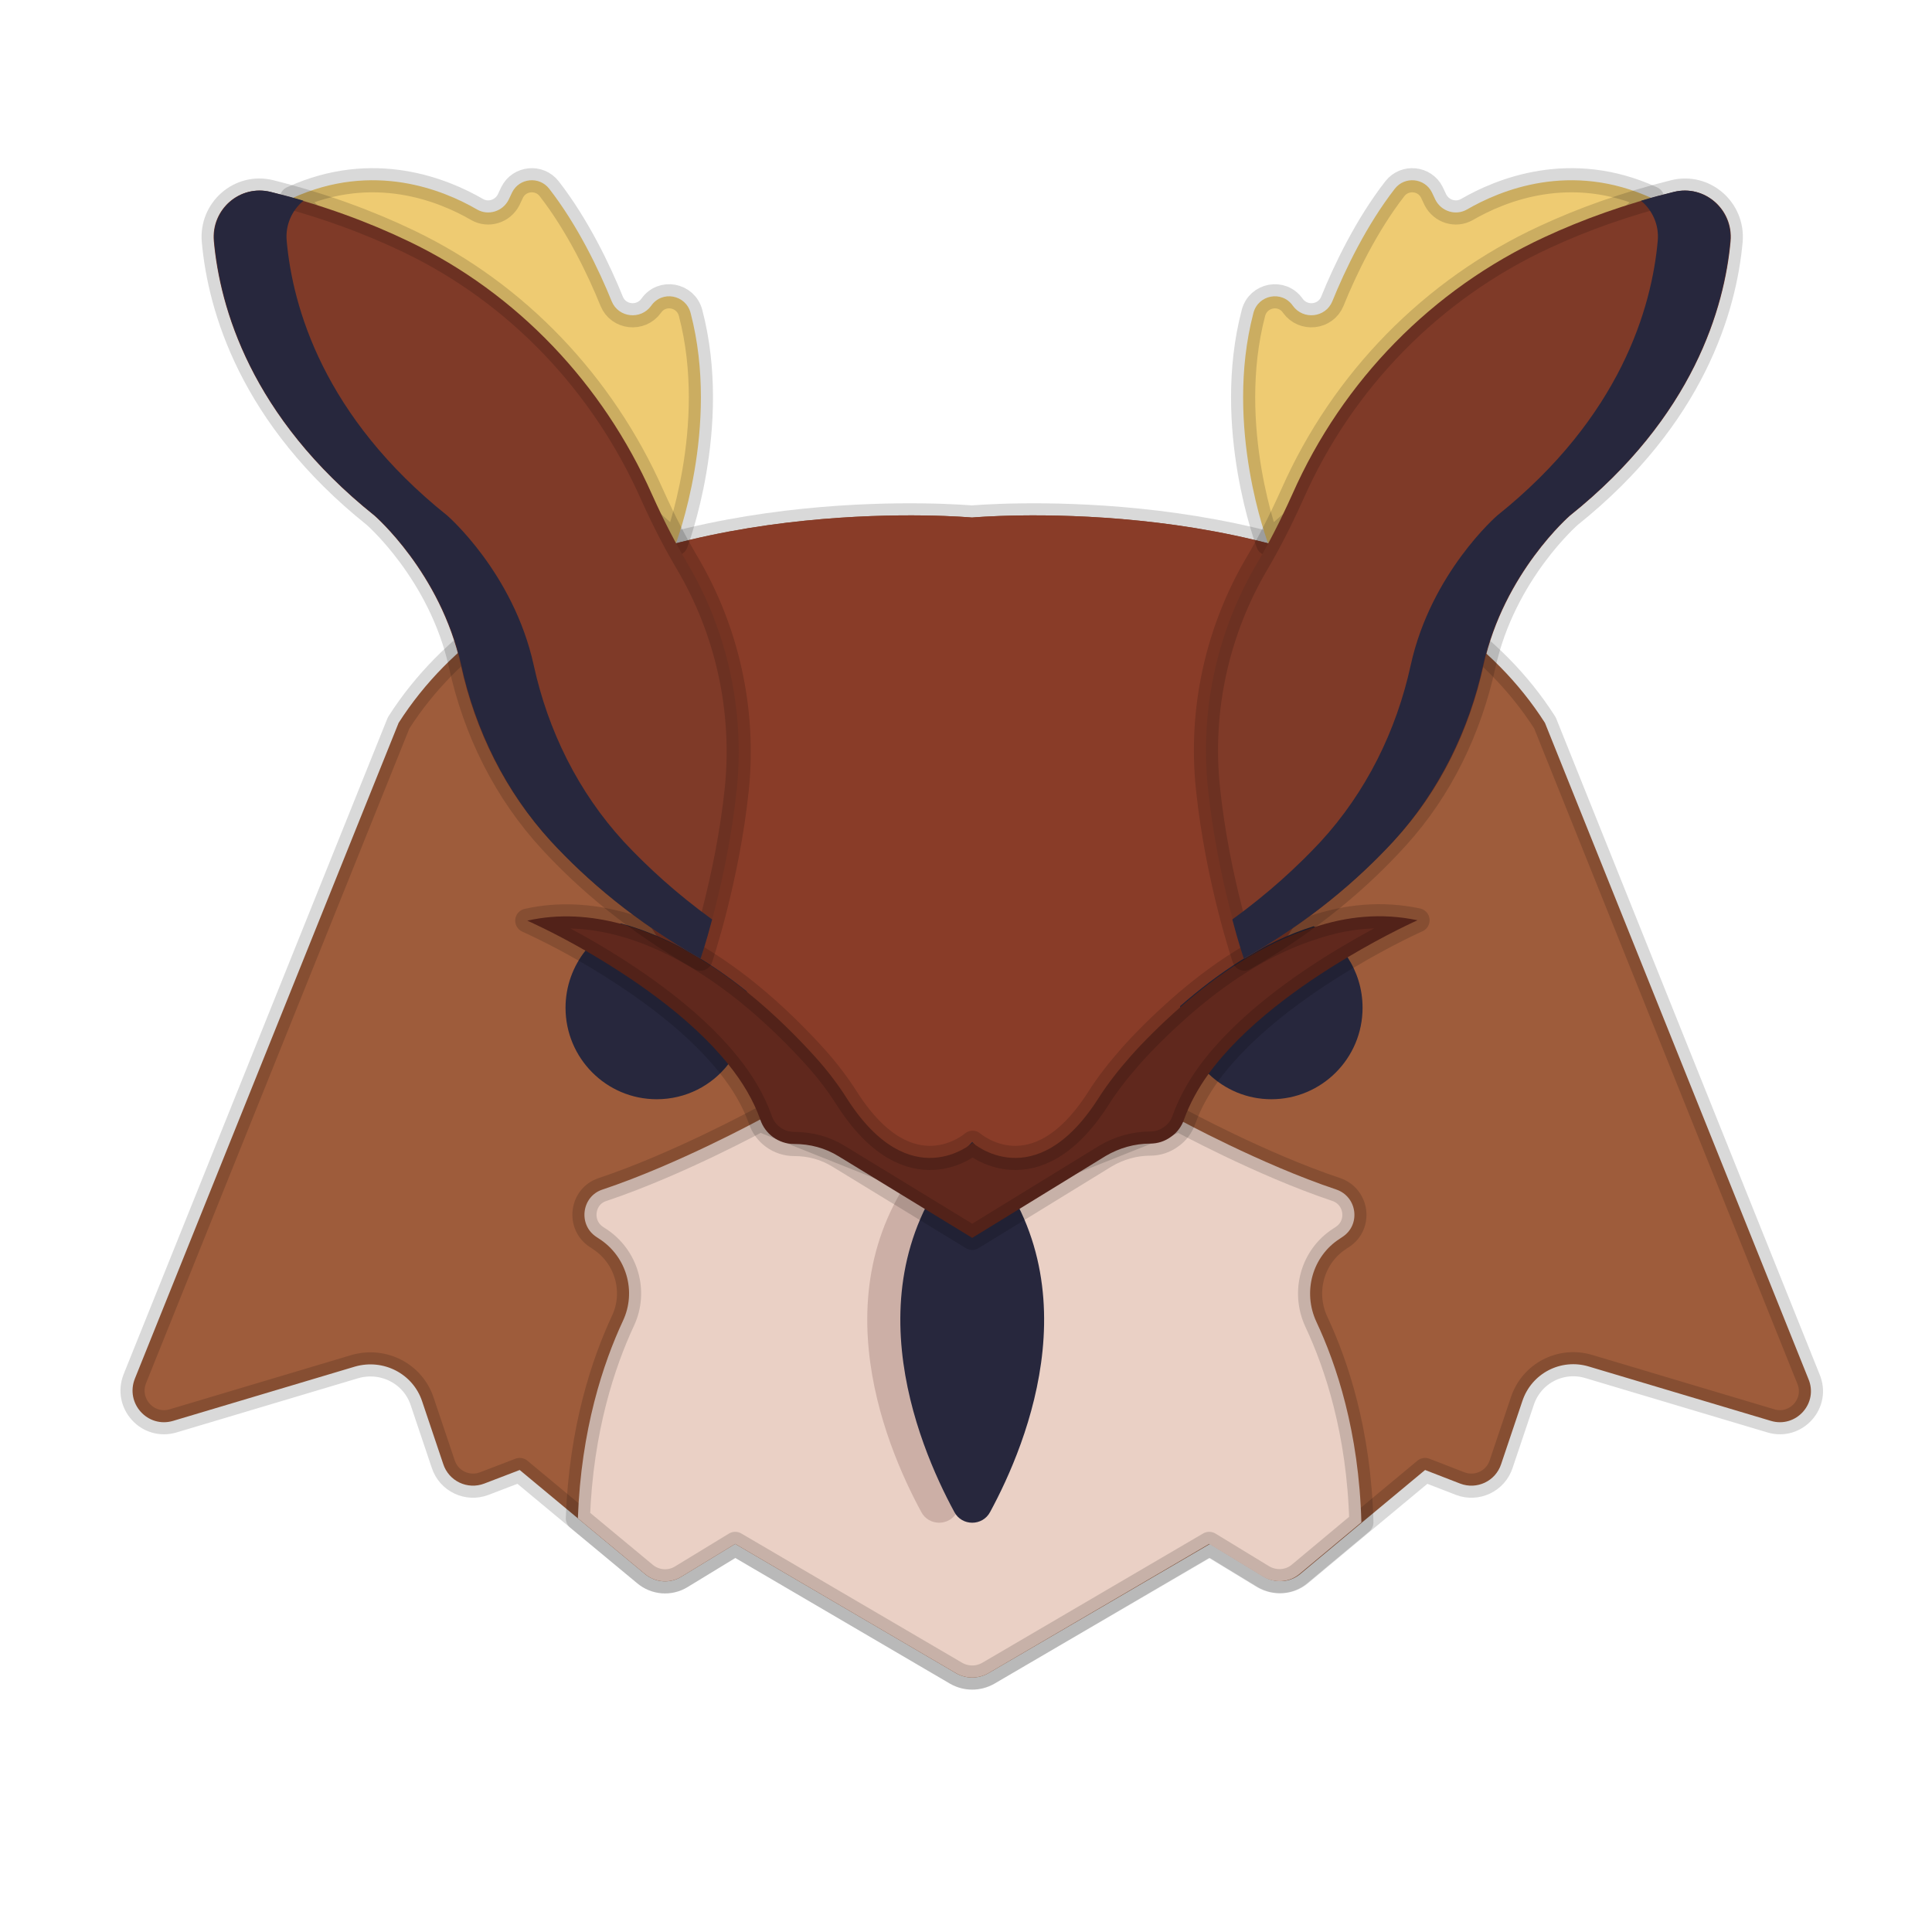
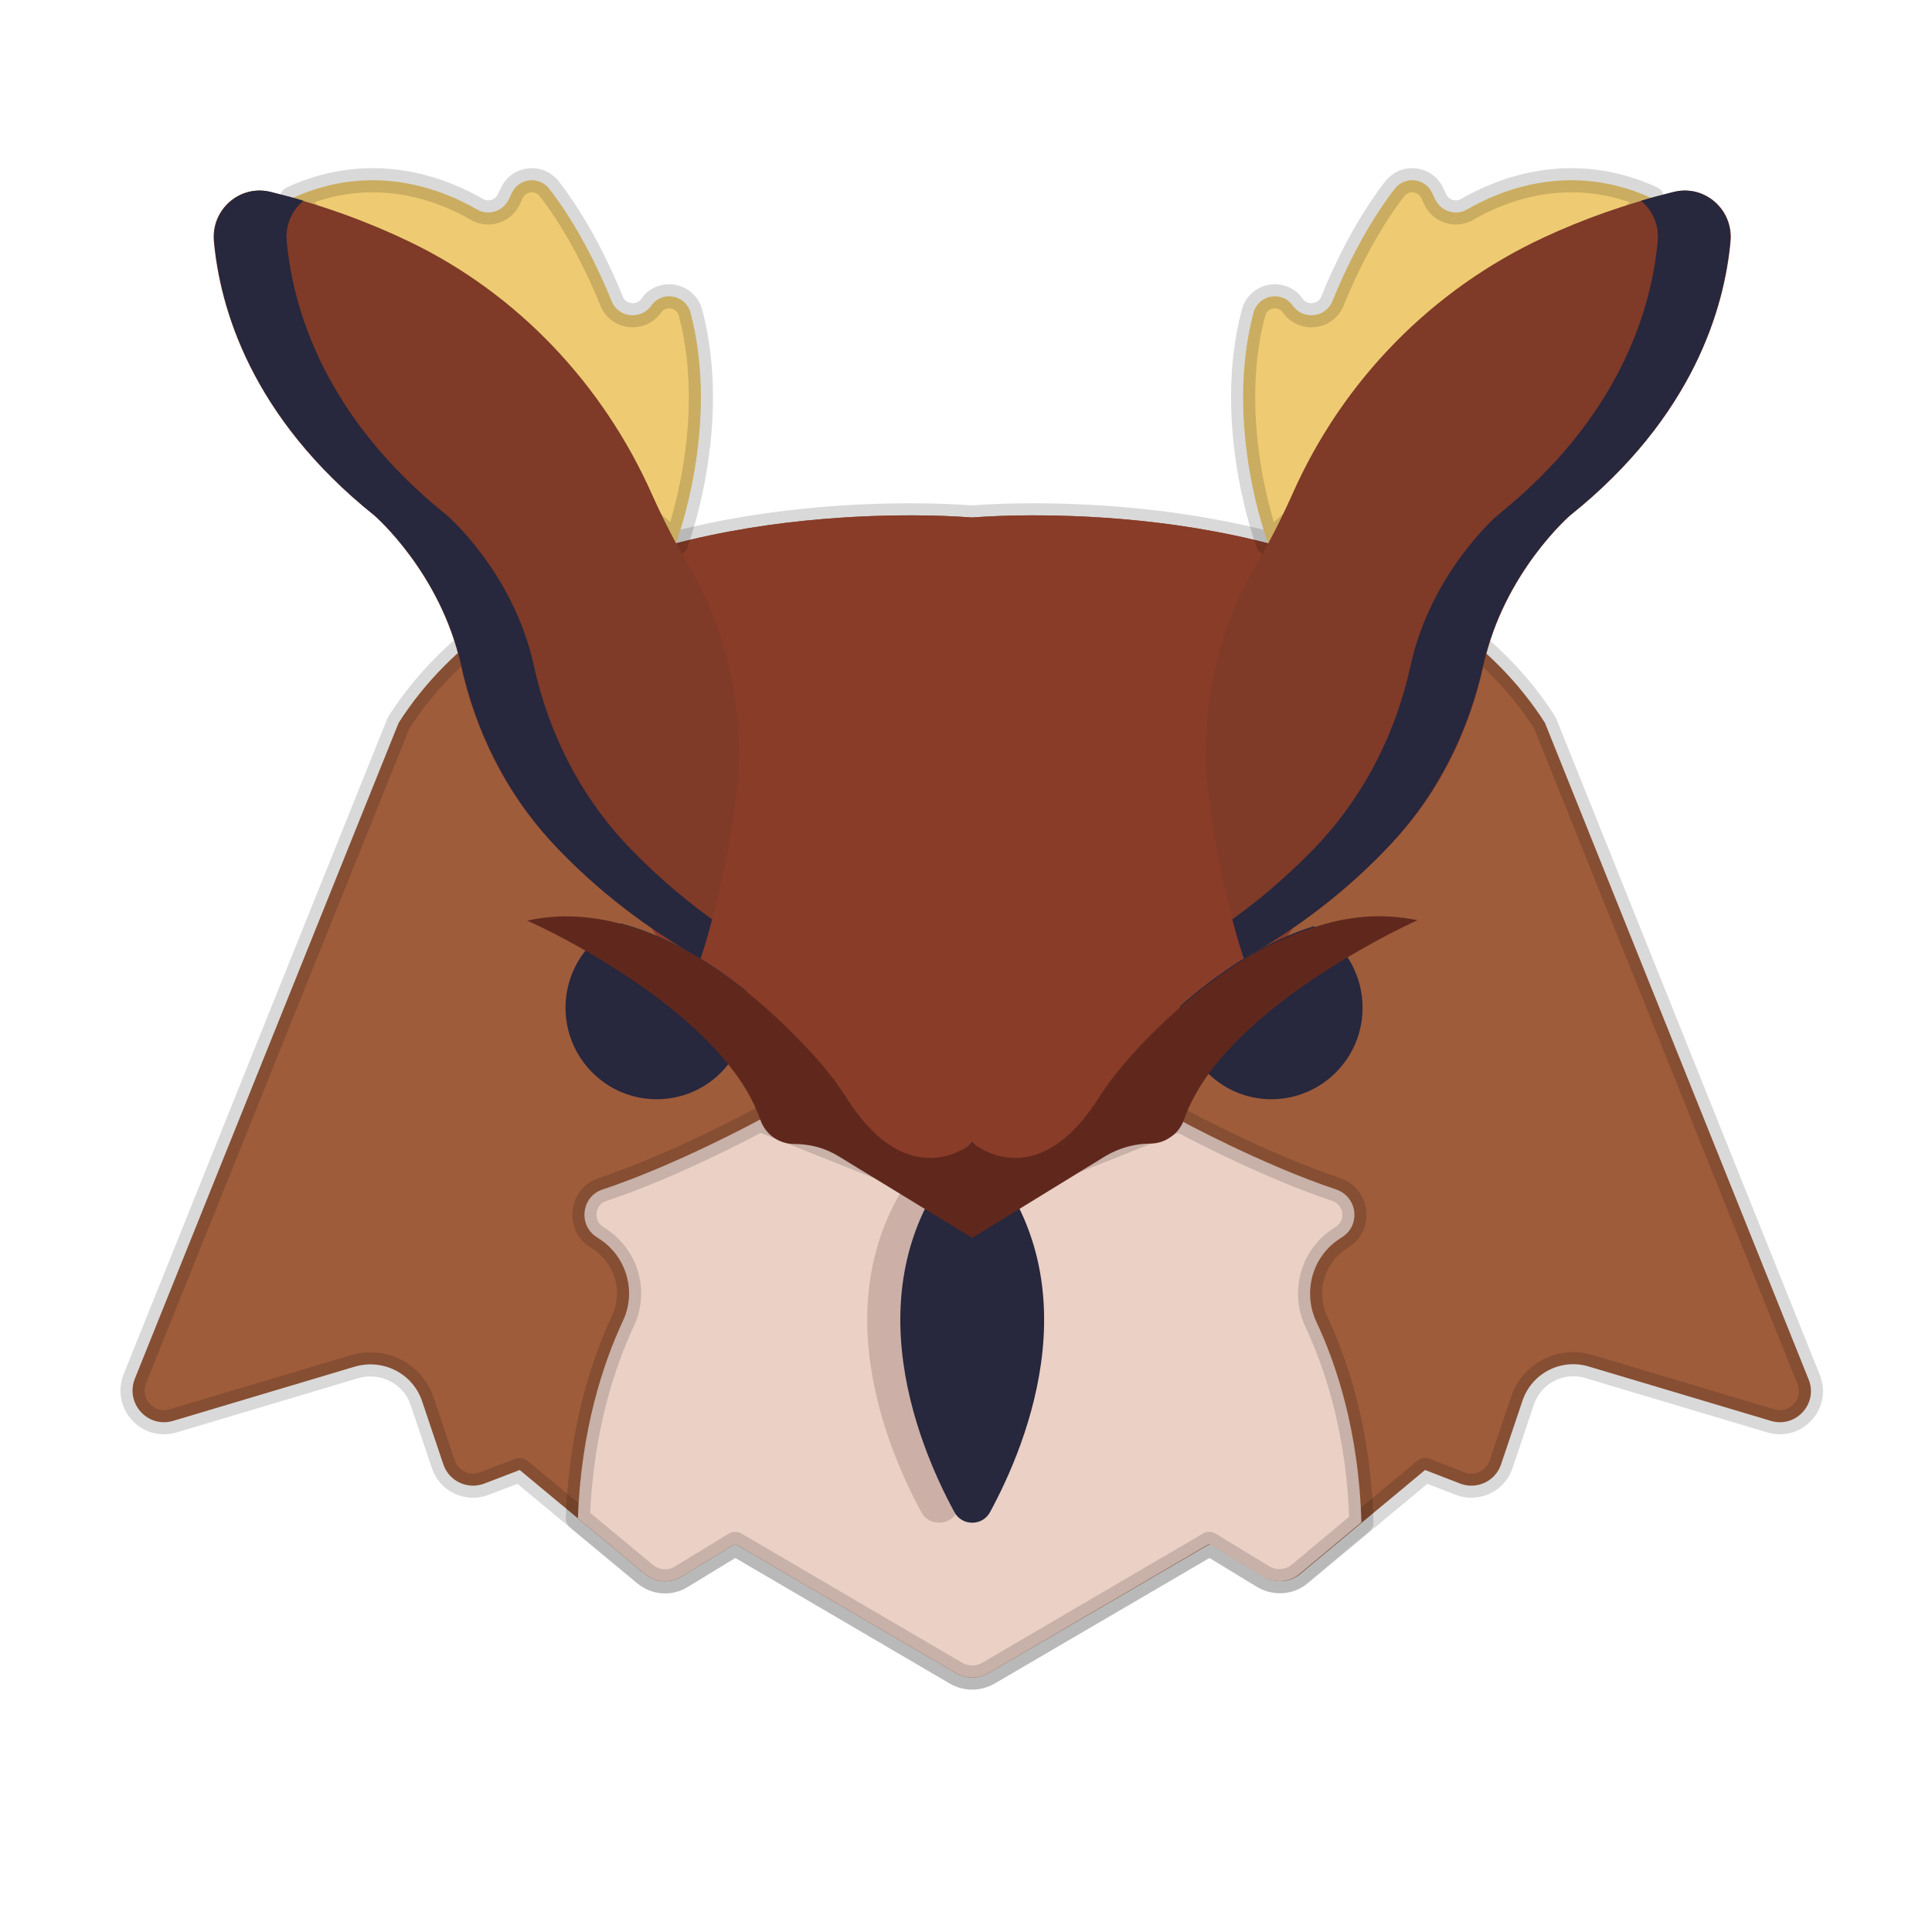
<svg xmlns="http://www.w3.org/2000/svg" id="Layer_1" viewBox="0 0 160 160">
  <defs>
    <style>.cls-1{fill:#7f3a28;}.cls-2{fill:#ead0c5;}.cls-3{fill:#eecb72;}.cls-4{fill:#60281d;}.cls-5{fill:#893c28;}.cls-6{fill:#ccafa6;}.cls-7{fill:#9e5c3b;}.cls-8{fill:#27273d;}</style>
  </defs>
  <g id="Avatars">
    <g id="Artboard">
      <g id="Animals">
        <g id="Animals_38">
          <path class="cls-7" d="M146.653,117.669l-15.075-4.5c-2.309-.695-4.75.562-5.509,2.879l-1.748,5.195c-.462,1.423-2.012,2.151-3.398,1.621l-2.903-1.125-5.212,4.334-5.113,4.268c-.858.728-2.078.794-3.035.232l-4.453-2.713-18.374,10.72c-.825.463-1.814.463-2.639,0l-18.308-10.72-4.453,2.713c-.957.596-2.177.496-3.035-.232l-5.542-4.599-4.816-4.003-2.936,1.125c-1.385.529-2.936-.199-3.398-1.621l-1.748-5.195c-.759-2.283-3.2-3.54-5.542-2.879l-15.075,4.5c-2.111.629-3.991-1.456-3.167-3.507l21.837-54.295c2.177-3.408,4.981-6.154,8.115-8.338,15.471-10.852,39.353-8.669,39.353-8.669,0,0,23.882-2.184,39.353,8.669,3.134,2.184,5.938,4.93,8.115,8.338l21.804,54.295c.891,2.051-1.023,4.136-3.101,3.507Z" stroke="#000" stroke-opacity="0.15" stroke-width="2" stroke-linejoin="round" />
          <path class="cls-2" d="M109.015,109.463c1.649,3.507,3.53,9.099,3.728,16.609l-5.113,4.268c-.858.728-2.078.794-3.035.232l-4.453-2.713-18.308,10.72c-.825.463-1.814.463-2.639,0l-18.308-10.72-4.453,2.713c-.957.596-2.177.496-3.035-.232l-5.542-4.599c.264-7.378,2.111-12.871,3.728-16.345,1.155-2.448.297-5.36-1.979-6.816-.066-.033-.132-.099-.198-.132-1.55-.993-1.253-3.375.495-3.937,6.234-2.084,13.03-5.79,13.03-5.79l17.351,6.915,17.351-6.915s6.795,3.706,13.03,5.79c1.748.596,2.045,2.945.495,3.937-.066.033-.132.099-.198.132-2.276,1.456-3.101,4.4-1.946,6.882Z" stroke="#000" stroke-opacity="0.15" stroke-width="2" stroke-linejoin="round" />
          <path class="cls-6" d="M77.777,94.574c-10.49,10.819-4.552,24.98-1.484,30.638.627,1.191,2.342,1.191,2.969,0,3.101-5.658,9.005-19.819-1.484-30.638Z" />
          <path class="cls-5" d="M119.868,51.529c-7.356,17.767-22.002,46.652-39.353,46.652s-31.997-28.884-39.353-46.652c15.471-10.852,39.353-8.669,39.353-8.669,0,0,23.882-2.184,39.353,8.669Z" />
          <path class="cls-8" d="M61.943,83.457c0,1.754-.594,3.375-1.616,4.665-1.385,1.787-3.53,2.912-5.938,2.912-4.189,0-7.554-3.408-7.554-7.577,0-1.787.627-3.441,1.649-4.731.759-.96,1.781-1.754,2.936-2.25,3.892,1.026,7.488,3.276,10.424,5.625.033.43.099.893.099,1.357Z" />
          <path class="cls-8" d="M112.842,83.457c0,4.202-3.398,7.577-7.554,7.577-2.012,0-3.826-.794-5.179-2.084-1.451-1.39-2.375-3.342-2.375-5.525v-.099c2.969-2.614,6.795-5.294,11.051-6.617h0c1.155.596,2.111,1.489,2.804,2.548.792,1.224,1.253,2.647,1.253,4.202Z" />
          <path class="cls-8" d="M80.515,94.574c-10.49,10.819-4.552,24.98-1.484,30.638.627,1.191,2.342,1.191,2.969,0,3.068-5.658,9.005-19.819-1.484-30.638Z" />
-           <path class="cls-4" d="M117.394,76.212s-2.54,1.125-5.806,3.077c-3.793,2.25-8.61,5.658-11.512,9.661-.858,1.191-1.55,2.448-2.012,3.739-.198.596-.594,1.125-1.089,1.456-.495.364-1.089.562-1.715.562-1.286,0-2.573.364-3.695,1.026l-11.051,6.783-11.051-6.75c-1.122-.695-2.375-1.026-3.695-1.026-1.286,0-2.408-.827-2.804-2.018-.561-1.588-1.484-3.143-2.639-4.566-3.2-4.003-8.181-7.312-11.842-9.43-2.771-1.588-4.816-2.481-4.816-2.481,2.639-.596,5.278-.397,7.752.265,3.892,1.026,7.488,3.276,10.424,5.625,2.342,1.886,4.255,3.838,5.608,5.327.99,1.092,1.913,2.283,2.705,3.54,5.245,8.172,10.391,3.639,10.391,3.639,0,0,5.146,4.533,10.391-3.639.792-1.257,1.715-2.415,2.705-3.54,1.023-1.158,2.441-2.581,4.09-4.037,2.969-2.614,6.795-5.294,11.051-6.617h0c2.738-.926,5.641-1.224,8.61-.596Z" stroke="#000" stroke-opacity="0.15" stroke-width="2" stroke-linejoin="round" />
+           <path class="cls-4" d="M117.394,76.212s-2.54,1.125-5.806,3.077c-3.793,2.25-8.61,5.658-11.512,9.661-.858,1.191-1.55,2.448-2.012,3.739-.198.596-.594,1.125-1.089,1.456-.495.364-1.089.562-1.715.562-1.286,0-2.573.364-3.695,1.026l-11.051,6.783-11.051-6.75c-1.122-.695-2.375-1.026-3.695-1.026-1.286,0-2.408-.827-2.804-2.018-.561-1.588-1.484-3.143-2.639-4.566-3.2-4.003-8.181-7.312-11.842-9.43-2.771-1.588-4.816-2.481-4.816-2.481,2.639-.596,5.278-.397,7.752.265,3.892,1.026,7.488,3.276,10.424,5.625,2.342,1.886,4.255,3.838,5.608,5.327.99,1.092,1.913,2.283,2.705,3.54,5.245,8.172,10.391,3.639,10.391,3.639,0,0,5.146,4.533,10.391-3.639.792-1.257,1.715-2.415,2.705-3.54,1.023-1.158,2.441-2.581,4.09-4.037,2.969-2.614,6.795-5.294,11.051-6.617h0c2.738-.926,5.641-1.224,8.61-.596Z" />
          <path class="cls-3" d="M55.972,45.011s3.695-9.661,1.221-19.091c-.396-1.522-2.375-1.886-3.266-.596h0c-.858,1.191-2.705.993-3.266-.364-1.056-2.614-2.837-6.319-5.179-9.33-.825-1.059-2.474-.893-3.068.298l-.297.629c-.495.96-1.682,1.323-2.606.794-2.738-1.588-8.577-4.037-15.339-.926l31.799,28.587Z" stroke="#000" stroke-opacity="0.15" stroke-width="2" stroke-linejoin="round" />
          <path class="cls-3" d="M105.024,45.011s-3.695-9.661-1.221-19.091c.396-1.522,2.375-1.886,3.266-.596h0c.858,1.191,2.705.993,3.266-.364,1.056-2.614,2.837-6.319,5.179-9.33.825-1.059,2.474-.893,3.068.298l.297.629c.495.96,1.682,1.323,2.606.794,2.738-1.588,8.577-4.037,15.339-.926l-31.799,28.587Z" stroke="#000" stroke-opacity="0.15" stroke-width="2" stroke-linejoin="round" />
-           <path class="cls-1" d="M56.896,46.599c-.858-1.456-1.847-3.309-2.903-5.658-4.057-9.132-11.15-16.642-20.122-20.944-3.299-1.588-7.125-3.011-11.479-4.103-2.54-.629-4.915,1.456-4.684,4.07.495,5.459,3.035,14.525,13.294,22.73,0,0,5.476,4.731,7.158,12.374,1.188,5.459,3.695,10.521,7.488,14.624,2.936,3.176,6.96,6.65,12.37,9.694,0,0,2.21-6.485,3.002-14.062.66-6.518-.792-13.102-4.123-18.727Z" stroke="#000" stroke-opacity="0.15" stroke-width="2" stroke-linejoin="round" />
+           <path class="cls-1" d="M56.896,46.599c-.858-1.456-1.847-3.309-2.903-5.658-4.057-9.132-11.15-16.642-20.122-20.944-3.299-1.588-7.125-3.011-11.479-4.103-2.54-.629-4.915,1.456-4.684,4.07.495,5.459,3.035,14.525,13.294,22.73,0,0,5.476,4.731,7.158,12.374,1.188,5.459,3.695,10.521,7.488,14.624,2.936,3.176,6.96,6.65,12.37,9.694,0,0,2.21-6.485,3.002-14.062.66-6.518-.792-13.102-4.123-18.727Z" />
          <path class="cls-8" d="M58.974,76.145c-.528,2.018-.957,3.242-.957,3.242-5.41-3.044-9.434-6.518-12.37-9.694-3.76-4.103-6.267-9.198-7.455-14.624-1.682-7.643-7.158-12.374-7.158-12.374-10.259-8.205-12.799-17.238-13.294-22.73-.231-2.614,2.144-4.698,4.684-4.07.924.232,1.847.463,2.705.728-.924.761-1.517,1.985-1.385,3.342.495,5.459,3.035,14.525,13.294,22.73,0,0,5.476,4.731,7.158,12.374,1.188,5.459,3.695,10.521,7.455,14.624,1.946,2.084,4.354,4.301,7.323,6.452Z" />
-           <path class="cls-1" d="M104.133,46.599c.858-1.456,1.847-3.342,2.903-5.691,4.156-9.397,11.578-16.973,20.881-21.274,3.134-1.456,6.696-2.746,10.721-3.739,2.54-.629,4.915,1.456,4.684,4.07-.495,5.459-3.035,14.525-13.294,22.73,0,0-5.476,4.731-7.158,12.374-1.155,5.294-3.53,10.257-7.158,14.26-2.969,3.276-7.092,6.915-12.667,10.058,0,0-2.21-6.485-3.002-14.062-.693-6.518.759-13.102,4.09-18.727Z" stroke="#000" stroke-opacity="0.15" stroke-width="2" stroke-linejoin="round" />
+           <path class="cls-1" d="M104.133,46.599c.858-1.456,1.847-3.342,2.903-5.691,4.156-9.397,11.578-16.973,20.881-21.274,3.134-1.456,6.696-2.746,10.721-3.739,2.54-.629,4.915,1.456,4.684,4.07-.495,5.459-3.035,14.525-13.294,22.73,0,0-5.476,4.731-7.158,12.374-1.155,5.294-3.53,10.257-7.158,14.26-2.969,3.276-7.092,6.915-12.667,10.058,0,0-2.21-6.485-3.002-14.062-.693-6.518.759-13.102,4.09-18.727Z" />
          <path class="cls-8" d="M102.055,76.145c.528,2.018.957,3.242.957,3.242,5.41-3.044,9.434-6.518,12.37-9.694,3.76-4.103,6.267-9.198,7.455-14.624,1.682-7.643,7.158-12.374,7.158-12.374,10.259-8.205,12.799-17.238,13.294-22.73.231-2.614-2.144-4.698-4.684-4.07-.924.232-1.847.463-2.705.728.924.761,1.517,1.985,1.385,3.342-.495,5.459-3.035,14.525-13.294,22.73,0,0-5.476,4.731-7.158,12.374-1.188,5.459-3.695,10.521-7.455,14.624-1.946,2.084-4.354,4.301-7.323,6.452Z" />
        </g>
      </g>
    </g>
  </g>
</svg>
